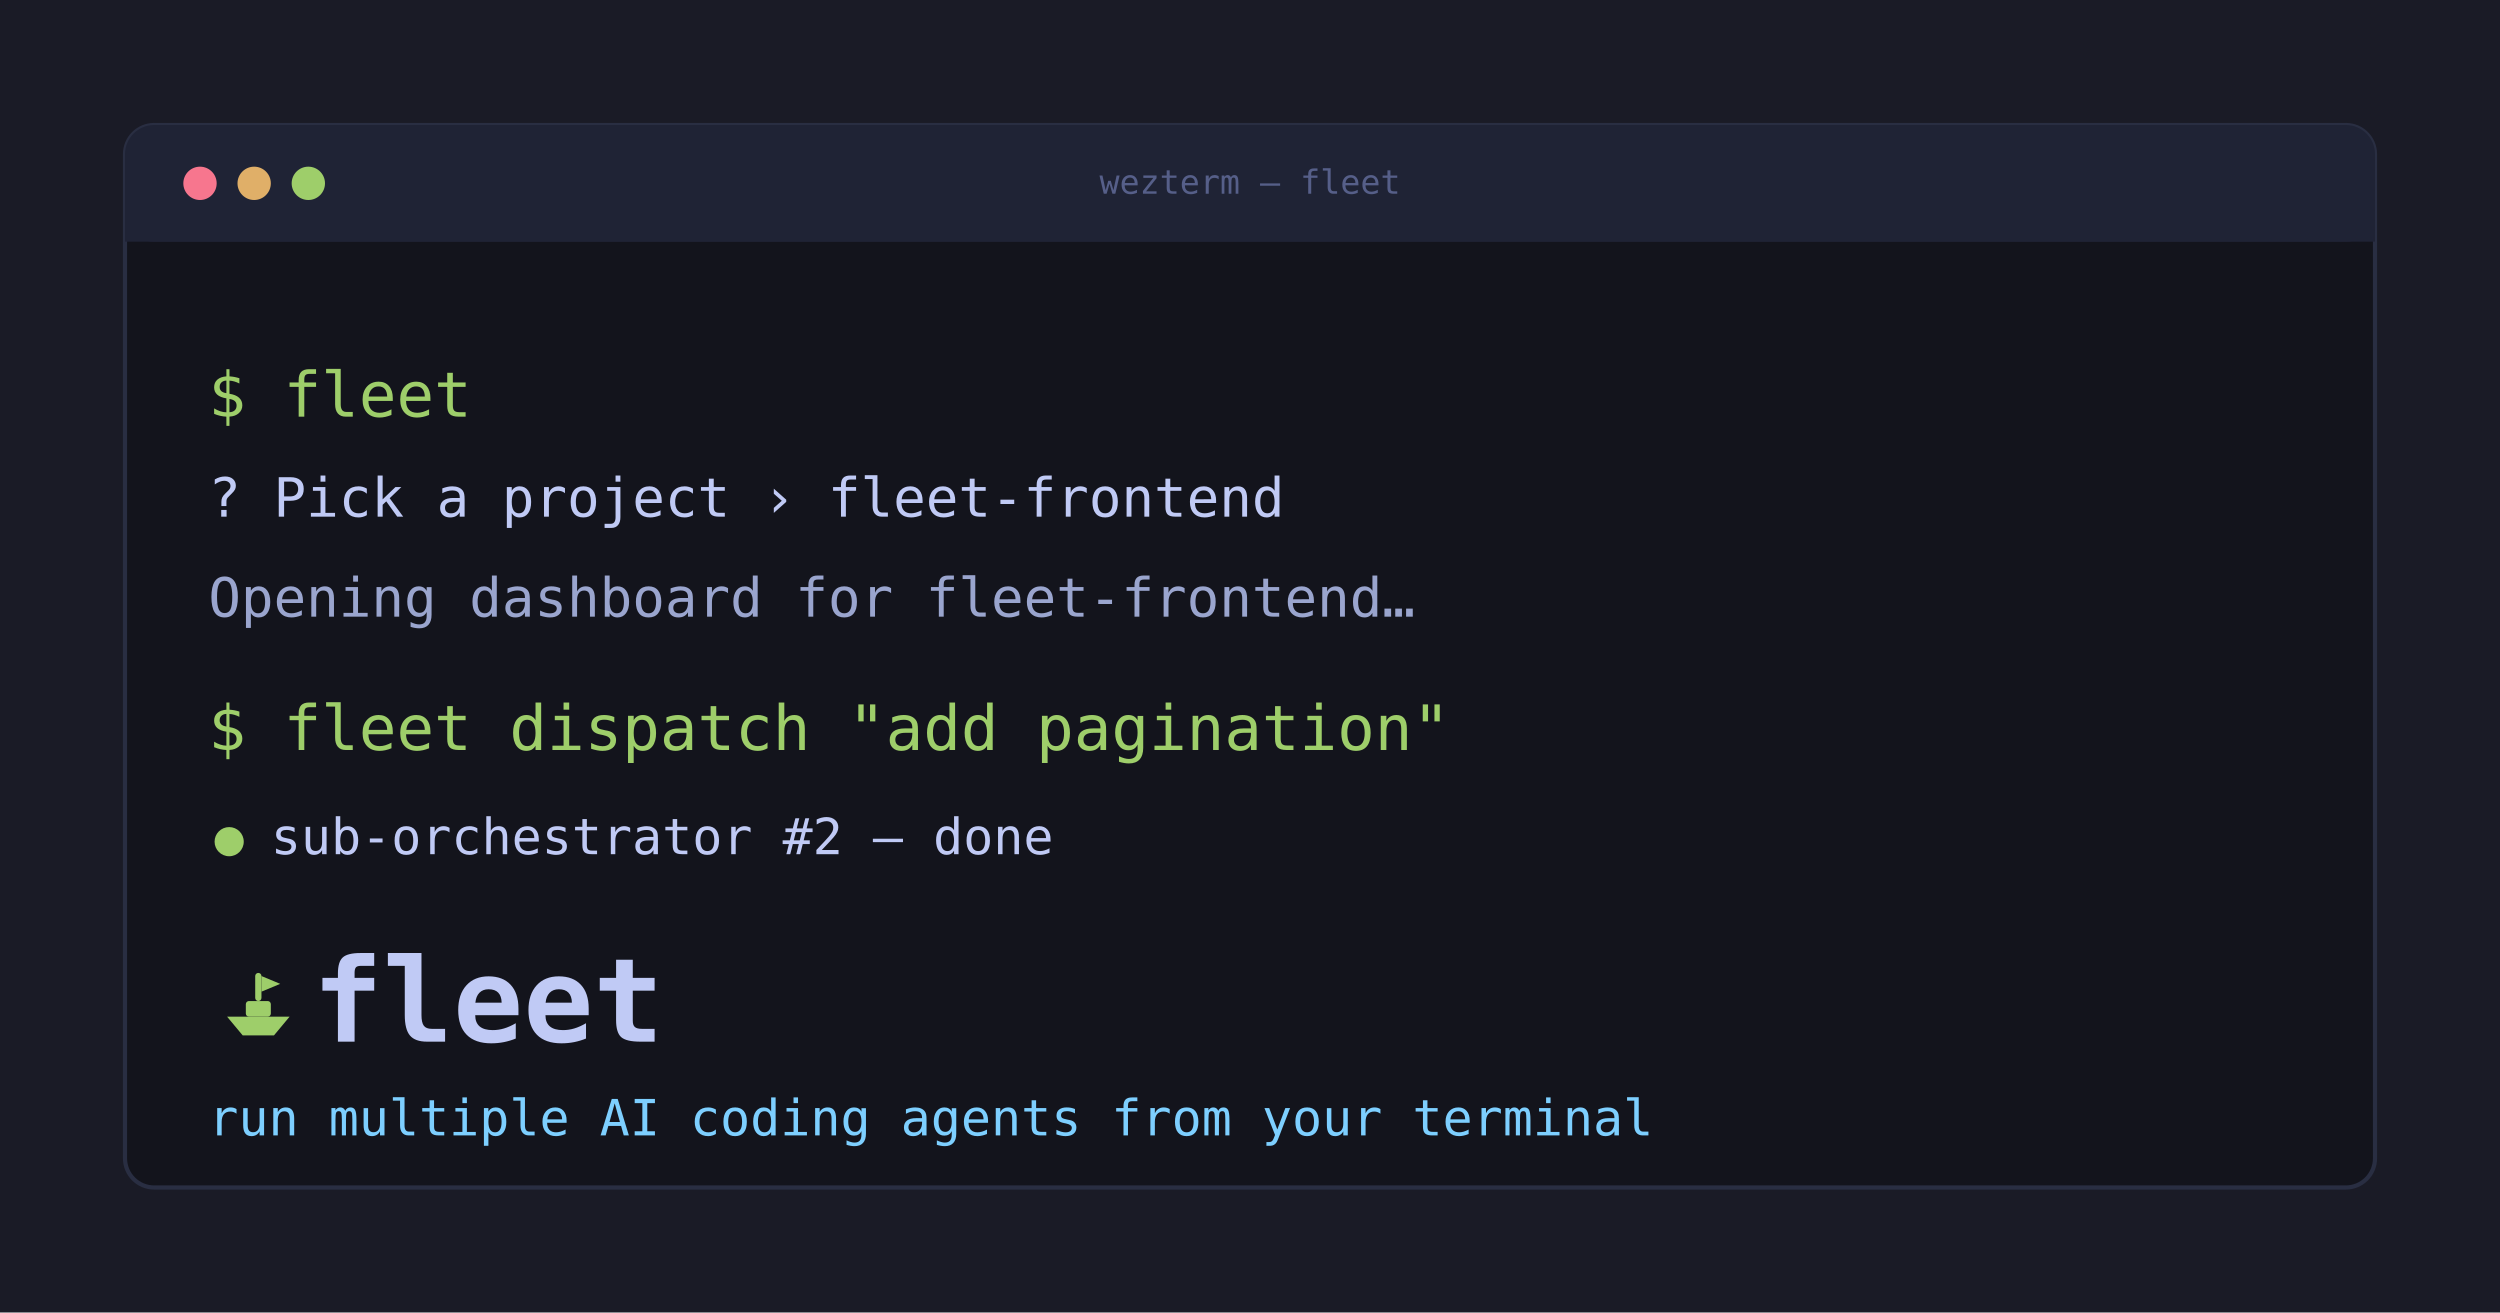
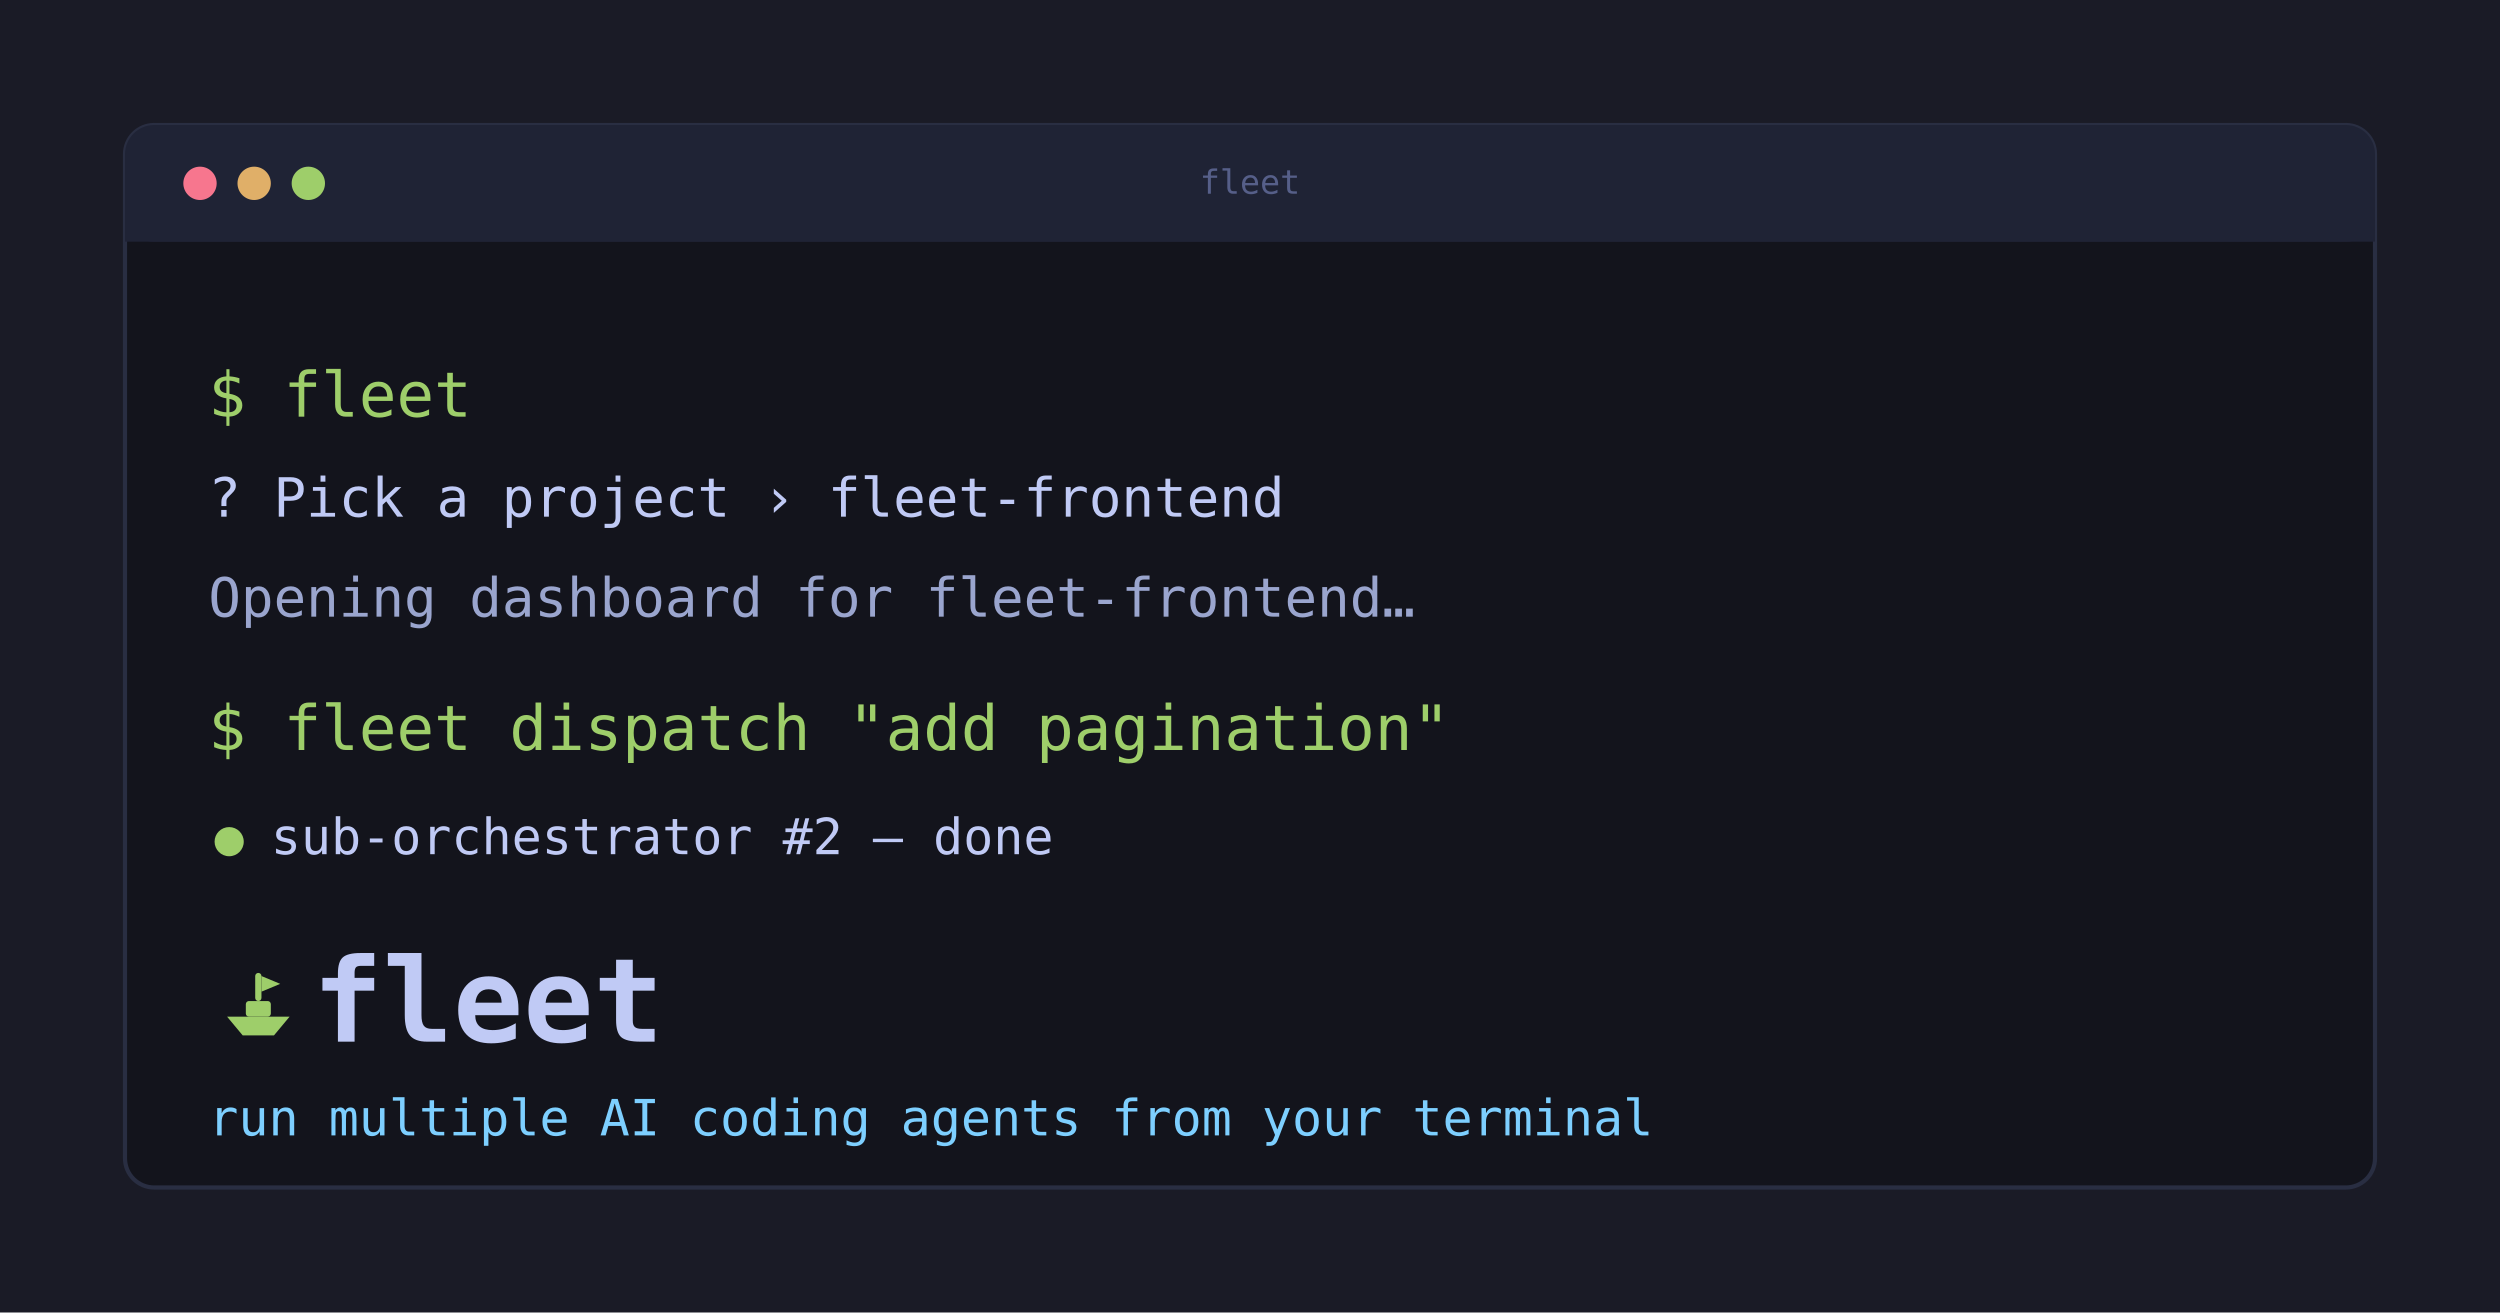
<svg xmlns="http://www.w3.org/2000/svg" width="1200" height="630" viewBox="0 0 1200 630">
  <rect width="1200" height="630" fill="#1a1b26" />
  <rect x="60" y="60" width="1080" height="510" rx="14" fill="#13141c" stroke="#292e42" stroke-width="2" />
  <rect x="60" y="60" width="1080" height="56" rx="14" fill="#1f2335" />
  <rect x="60" y="102" width="1080" height="14" fill="#1f2335" />
  <circle cx="96" cy="88" r="8" fill="#f7768e" />
  <circle cx="122" cy="88" r="8" fill="#e0af68" />
  <circle cx="148" cy="88" r="8" fill="#9ece6a" />
-   <text x="600" y="93" text-anchor="middle" font-family="Consolas, Menlo, monospace" font-size="16" fill="#565f89">wezterm — fleet</text>
+   <text x="600" y="93" text-anchor="middle" font-family="Consolas, Menlo, monospace" font-size="16" fill="#565f89">fleet</text>
  <text x="100" y="200" font-family="Consolas, Menlo, monospace" font-size="30" fill="#9ece6a">$ fleet</text>
  <text x="100" y="248" font-family="Consolas, Menlo, monospace" font-size="26" fill="#c0caf5">? Pick a project › fleet-frontend</text>
  <text x="100" y="296" font-family="Consolas, Menlo, monospace" font-size="26" fill="#9aa5ce">Opening dashboard for fleet-frontend…</text>
  <text x="100" y="360" font-family="Consolas, Menlo, monospace" font-size="30" fill="#9ece6a">$ fleet dispatch "add pagination"</text>
  <circle cx="110" cy="404" r="7" fill="#9ece6a" />
  <text x="130" y="410" font-family="Consolas, Menlo, monospace" font-size="24" fill="#c0caf5">sub-orchestrator #2 — done</text>
  <g transform="translate(100, 458)" fill="#9ece6a">
    <rect x="22.5" y="9" width="3" height="13.5" rx="1.5" />
    <path d="M25.5 10.5 L34.5 14.25 L25.5 18 Z" />
    <rect x="18" y="22.5" width="12" height="7.5" rx="1.5" />
    <path d="M9 30 L39 30 L31.5 39 L16.5 39 Z" />
  </g>
  <text x="150" y="500" font-family="Consolas, Menlo, monospace" font-weight="700" font-size="56" fill="#c0caf5">fleet</text>
  <text x="100" y="545" font-family="Consolas, Menlo, monospace" font-size="24" fill="#7dcfff">run multiple AI coding agents from your terminal</text>
</svg>
